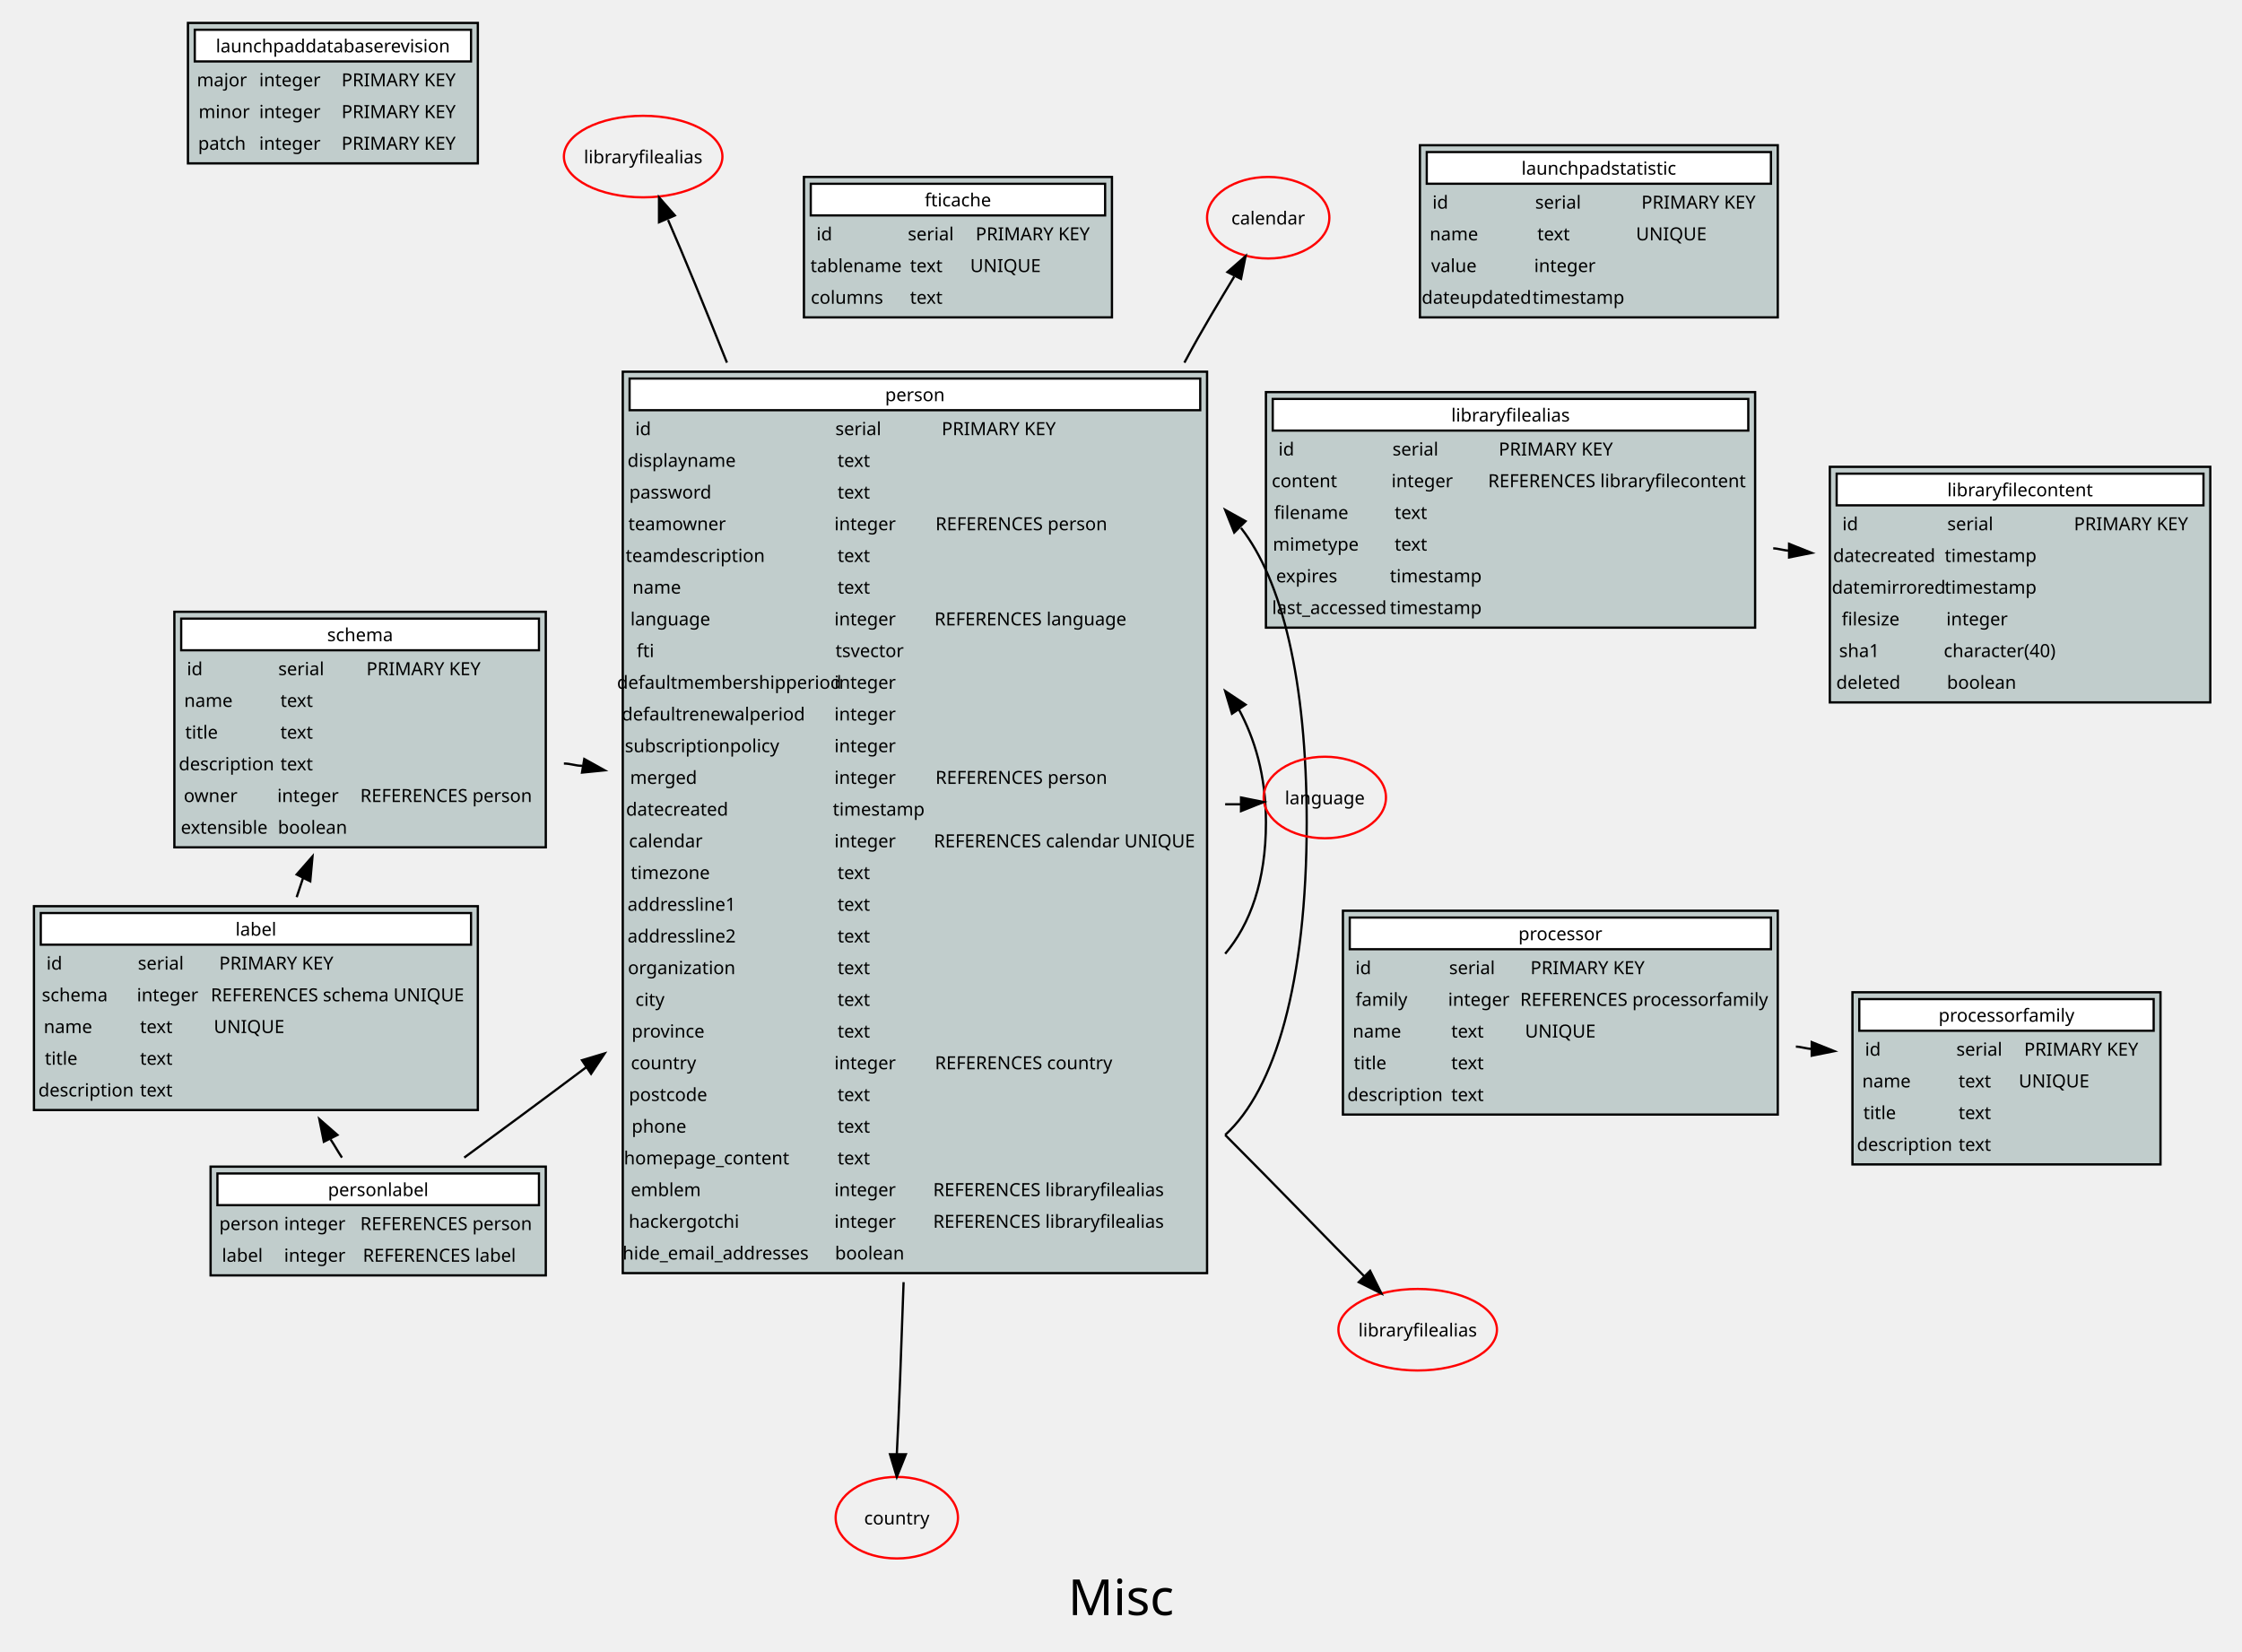
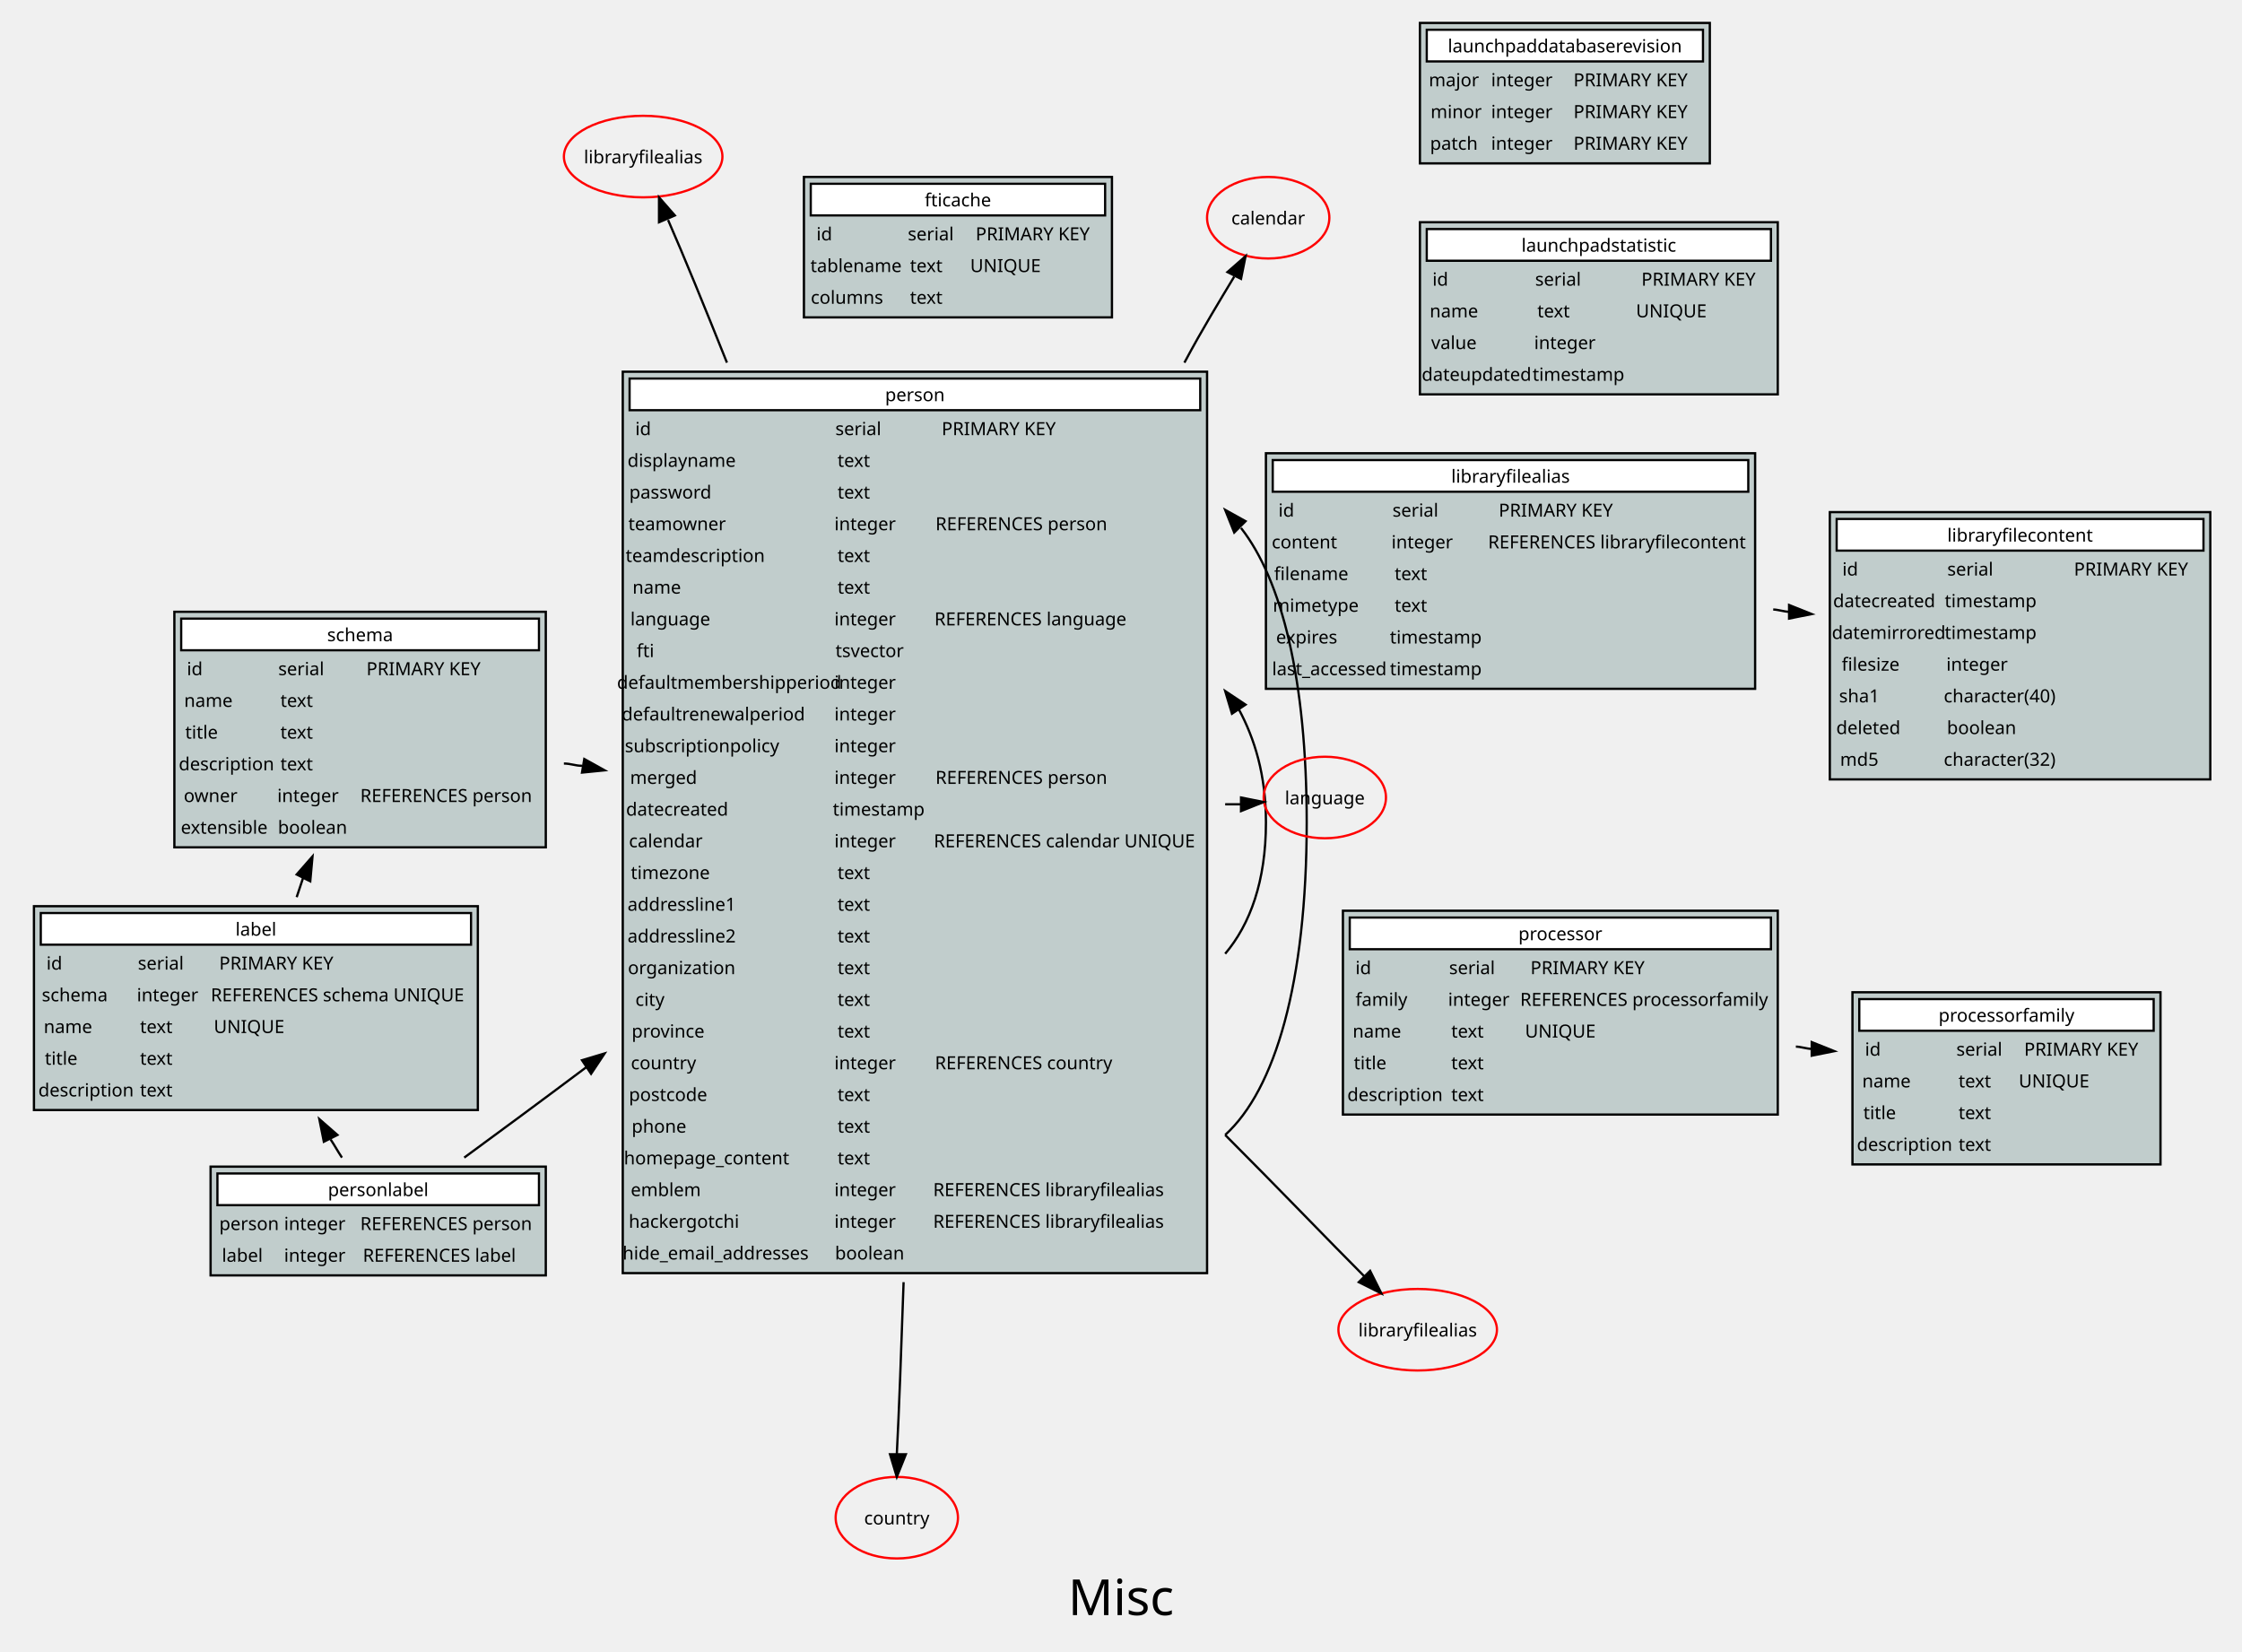
<svg xmlns="http://www.w3.org/2000/svg" width="991px" height="730px" viewBox="-1 -1 990 729">
  <g id="graph0" class="graph" style="font-family:Times-Roman;font-size:14.00;">
    <text text-anchor="middle" style="font-size:22.00;" x="494" y="712">Misc</text>
    <g id="node1" class="node">
      <polygon style="fill:#c1cdcc;stroke:#c1cdcc;" points="354,139 354,77 490,77 490,139 354,139" />
      <polygon style="fill:white;stroke:white;" points="357,94 357,80 487,80 487,94 357,94" />
      <text text-anchor="middle" style="font-size:8.00;" x="422" y="90">fticache</text>
      <polygon style="fill:none;stroke:black;" points="357,94 357,80 487,80 487,94 357,94" />
      <text text-anchor="middle" style="font-size:8.00;" x="363" y="105">id</text>
      <text text-anchor="middle" style="font-size:8.00;" x="410" y="105">serial</text>
      <text text-anchor="middle" style="font-size:8.00;" x="455" y="105"> PRIMARY KEY </text>
      <text text-anchor="middle" style="font-size:8.00;" x="377" y="119">tablename</text>
      <text text-anchor="middle" style="font-size:8.00;" x="408" y="119">text</text>
      <text text-anchor="middle" style="font-size:8.00;" x="443" y="119"> UNIQUE </text>
      <text text-anchor="middle" style="font-size:8.00;" x="373" y="133">columns</text>
      <text text-anchor="middle" style="font-size:8.00;" x="408" y="133">text</text>
      <polygon style="fill:none;stroke:black;" points="354,139 354,77 490,77 490,139 354,139" />
    </g>
    <g id="node2" class="node">
      <polygon style="fill:#c1cdcc;stroke:#c1cdcc;" points="14,489 14,399 210,399 210,489 14,489" />
      <polygon style="fill:white;stroke:white;" points="17,416 17,402 207,402 207,416 17,416" />
      <text text-anchor="middle" style="font-size:8.00;" x="112" y="412">label</text>
      <polygon style="fill:none;stroke:black;" points="17,416 17,402 207,402 207,416 17,416" />
      <text text-anchor="middle" style="font-size:8.00;" x="23" y="427">id</text>
      <text text-anchor="middle" style="font-size:8.00;" x="70" y="427">serial</text>
      <text text-anchor="middle" style="font-size:8.00;" x="121" y="427"> PRIMARY KEY </text>
      <text text-anchor="middle" style="font-size:8.00;" x="32" y="441">schema</text>
      <text text-anchor="middle" style="font-size:8.00;" x="73" y="441">integer</text>
      <text text-anchor="middle" style="font-size:8.00;" x="148" y="441"> REFERENCES schema UNIQUE </text>
      <text text-anchor="middle" style="font-size:8.00;" x="29" y="455">name</text>
      <text text-anchor="middle" style="font-size:8.00;" x="68" y="455">text</text>
      <text text-anchor="middle" style="font-size:8.00;" x="109" y="455"> UNIQUE </text>
      <text text-anchor="middle" style="font-size:8.00;" x="26" y="469">title</text>
      <text text-anchor="middle" style="font-size:8.00;" x="68" y="469">text</text>
      <text text-anchor="middle" style="font-size:8.00;" x="37" y="483">description</text>
      <text text-anchor="middle" style="font-size:8.00;" x="68" y="483">text</text>
      <polygon style="fill:none;stroke:black;" points="14,489 14,399 210,399 210,489 14,489" />
    </g>
    <g id="node11" class="node">
      <polygon style="fill:#c1cdcc;stroke:#c1cdcc;" points="76,373 76,269 240,269 240,373 76,373" />
      <polygon style="fill:white;stroke:white;" points="79,286 79,272 237,272 237,286 79,286" />
      <text text-anchor="middle" style="font-size:8.00;" x="158" y="282">schema</text>
      <polygon style="fill:none;stroke:black;" points="79,286 79,272 237,272 237,286 79,286" />
      <text text-anchor="middle" style="font-size:8.00;" x="85" y="297">id</text>
      <text text-anchor="middle" style="font-size:8.00;" x="132" y="297">serial</text>
      <text text-anchor="middle" style="font-size:8.00;" x="186" y="297"> PRIMARY KEY </text>
      <text text-anchor="middle" style="font-size:8.00;" x="91" y="311">name</text>
      <text text-anchor="middle" style="font-size:8.00;" x="130" y="311">text</text>
      <text text-anchor="middle" style="font-size:8.00;" x="88" y="325">title</text>
      <text text-anchor="middle" style="font-size:8.00;" x="130" y="325">text</text>
      <text text-anchor="middle" style="font-size:8.00;" x="99" y="339">description</text>
      <text text-anchor="middle" style="font-size:8.00;" x="130" y="339">text</text>
      <text text-anchor="middle" style="font-size:8.00;" x="92" y="353">owner</text>
      <text text-anchor="middle" style="font-size:8.00;" x="135" y="353">integer</text>
      <text text-anchor="middle" style="font-size:8.00;" x="196" y="353"> REFERENCES person </text>
      <text text-anchor="middle" style="font-size:8.00;" x="98" y="367">extensible</text>
      <text text-anchor="middle" style="font-size:8.00;" x="137" y="367">boolean</text>
      <polygon style="fill:none;stroke:black;" points="76,373 76,269 240,269 240,373 76,373" />
    </g>
    <g id="edge2" class="edge">
      <path style="fill:none;stroke:black;" d="M130,395C131,392 132,389 133,386" />
      <polygon style="fill:black;stroke:black;" points="130,385 137,377 136,388 130,385" />
    </g>
    <g id="node3" class="node">
-       <polygon style="fill:#c1cdcc;stroke:#c1cdcc;" points="82,71 82,9 210,9 210,71 82,71" />
-       <polygon style="fill:white;stroke:white;" points="85,26 85,12 207,12 207,26 85,26" />
-       <text text-anchor="middle" style="font-size:8.00;" x="146" y="22">launchpaddatabaserevision</text>
-       <polygon style="fill:none;stroke:black;" points="85,26 85,12 207,12 207,26 85,26" />
-       <text text-anchor="middle" style="font-size:8.00;" x="97" y="37">major</text>
-       <text text-anchor="middle" style="font-size:8.00;" x="127" y="37">integer</text>
-       <text text-anchor="middle" style="font-size:8.00;" x="175" y="37"> PRIMARY KEY </text>
-       <text text-anchor="middle" style="font-size:8.00;" x="98" y="51">minor</text>
-       <text text-anchor="middle" style="font-size:8.00;" x="127" y="51">integer</text>
-       <text text-anchor="middle" style="font-size:8.00;" x="175" y="51"> PRIMARY KEY </text>
-       <text text-anchor="middle" style="font-size:8.00;" x="97" y="65">patch</text>
-       <text text-anchor="middle" style="font-size:8.00;" x="127" y="65">integer</text>
-       <text text-anchor="middle" style="font-size:8.00;" x="175" y="65"> PRIMARY KEY </text>
-       <polygon style="fill:none;stroke:black;" points="82,71 82,9 210,9 210,71 82,71" />
+       <polygon style="fill:#c1cdcc;stroke:#c1cdcc;" points="626,71 626,9 754,9 754,71 626,71" />
+       <polygon style="fill:white;stroke:white;" points="629,26 629,12 751,12 751,26 629,26" />
+       <text text-anchor="middle" style="font-size:8.00;" x="690" y="22">launchpaddatabaserevision</text>
+       <polygon style="fill:none;stroke:black;" points="629,26 629,12 751,12 751,26 629,26" />
+       <text text-anchor="middle" style="font-size:8.00;" x="641" y="37">major</text>
+       <text text-anchor="middle" style="font-size:8.00;" x="671" y="37">integer</text>
+       <text text-anchor="middle" style="font-size:8.00;" x="719" y="37"> PRIMARY KEY </text>
+       <text text-anchor="middle" style="font-size:8.00;" x="642" y="51">minor</text>
+       <text text-anchor="middle" style="font-size:8.00;" x="671" y="51">integer</text>
+       <text text-anchor="middle" style="font-size:8.00;" x="719" y="51"> PRIMARY KEY </text>
+       <text text-anchor="middle" style="font-size:8.00;" x="641" y="65">patch</text>
+       <text text-anchor="middle" style="font-size:8.00;" x="671" y="65">integer</text>
+       <text text-anchor="middle" style="font-size:8.00;" x="719" y="65"> PRIMARY KEY </text>
+       <polygon style="fill:none;stroke:black;" points="626,71 626,9 754,9 754,71 626,71" />
    </g>
    <g id="node4" class="node">
-       <polygon style="fill:#c1cdcc;stroke:#c1cdcc;" points="626,139 626,63 784,63 784,139 626,139" />
-       <polygon style="fill:white;stroke:white;" points="629,80 629,66 781,66 781,80 629,80" />
-       <text text-anchor="middle" style="font-size:8.00;" x="705" y="76">launchpadstatistic</text>
-       <polygon style="fill:none;stroke:black;" points="629,80 629,66 781,66 781,80 629,80" />
-       <text text-anchor="middle" style="font-size:8.00;" x="635" y="91">id</text>
-       <text text-anchor="middle" style="font-size:8.00;" x="687" y="91">serial</text>
-       <text text-anchor="middle" style="font-size:8.00;" x="749" y="91"> PRIMARY KEY </text>
-       <text text-anchor="middle" style="font-size:8.00;" x="641" y="105">name</text>
-       <text text-anchor="middle" style="font-size:8.00;" x="685" y="105">text</text>
-       <text text-anchor="middle" style="font-size:8.00;" x="737" y="105"> UNIQUE </text>
-       <text text-anchor="middle" style="font-size:8.00;" x="641" y="119">value</text>
-       <text text-anchor="middle" style="font-size:8.00;" x="690" y="119">integer</text>
-       <text text-anchor="middle" style="font-size:8.00;" x="651" y="133">dateupdated</text>
-       <text text-anchor="middle" style="font-size:8.00;" x="696" y="133">timestamp</text>
-       <polygon style="fill:none;stroke:black;" points="626,139 626,63 784,63 784,139 626,139" />
+       <polygon style="fill:#c1cdcc;stroke:#c1cdcc;" points="626,173 626,97 784,97 784,173 626,173" />
+       <polygon style="fill:white;stroke:white;" points="629,114 629,100 781,100 781,114 629,114" />
+       <text text-anchor="middle" style="font-size:8.00;" x="705" y="110">launchpadstatistic</text>
+       <polygon style="fill:none;stroke:black;" points="629,114 629,100 781,100 781,114 629,114" />
+       <text text-anchor="middle" style="font-size:8.00;" x="635" y="125">id</text>
+       <text text-anchor="middle" style="font-size:8.00;" x="687" y="125">serial</text>
+       <text text-anchor="middle" style="font-size:8.00;" x="749" y="125"> PRIMARY KEY </text>
+       <text text-anchor="middle" style="font-size:8.00;" x="641" y="139">name</text>
+       <text text-anchor="middle" style="font-size:8.00;" x="685" y="139">text</text>
+       <text text-anchor="middle" style="font-size:8.00;" x="737" y="139"> UNIQUE </text>
+       <text text-anchor="middle" style="font-size:8.00;" x="641" y="153">value</text>
+       <text text-anchor="middle" style="font-size:8.00;" x="690" y="153">integer</text>
+       <text text-anchor="middle" style="font-size:8.00;" x="651" y="167">dateupdated</text>
+       <text text-anchor="middle" style="font-size:8.00;" x="696" y="167">timestamp</text>
+       <polygon style="fill:none;stroke:black;" points="626,173 626,97 784,97 784,173 626,173" />
    </g>
    <g id="node5" class="node">
-       <polygon style="fill:#c1cdcc;stroke:#c1cdcc;" points="558,276 558,172 774,172 774,276 558,276" />
-       <polygon style="fill:white;stroke:white;" points="561,189 561,175 771,175 771,189 561,189" />
-       <text text-anchor="middle" style="font-size:8.00;" x="666" y="185">libraryfilealias</text>
-       <polygon style="fill:none;stroke:black;" points="561,189 561,175 771,175 771,189 561,189" />
-       <text text-anchor="middle" style="font-size:8.00;" x="567" y="200">id</text>
-       <text text-anchor="middle" style="font-size:8.00;" x="624" y="200">serial</text>
-       <text text-anchor="middle" style="font-size:8.00;" x="686" y="200"> PRIMARY KEY </text>
-       <text text-anchor="middle" style="font-size:8.00;" x="575" y="214">content</text>
-       <text text-anchor="middle" style="font-size:8.00;" x="627" y="214">integer</text>
-       <text text-anchor="middle" style="font-size:8.00;" x="713" y="214"> REFERENCES libraryfilecontent </text>
-       <text text-anchor="middle" style="font-size:8.00;" x="578" y="228">filename</text>
-       <text text-anchor="middle" style="font-size:8.00;" x="622" y="228">text</text>
-       <text text-anchor="middle" style="font-size:8.00;" x="580" y="242">mimetype</text>
-       <text text-anchor="middle" style="font-size:8.00;" x="622" y="242">text</text>
-       <text text-anchor="middle" style="font-size:8.00;" x="576" y="256">expires</text>
-       <text text-anchor="middle" style="font-size:8.00;" x="633" y="256">timestamp</text>
-       <text text-anchor="middle" style="font-size:8.00;" x="586" y="270">last_accessed</text>
-       <text text-anchor="middle" style="font-size:8.00;" x="633" y="270">timestamp</text>
-       <polygon style="fill:none;stroke:black;" points="558,276 558,172 774,172 774,276 558,276" />
+       <polygon style="fill:#c1cdcc;stroke:#c1cdcc;" points="558,303 558,199 774,199 774,303 558,303" />
+       <polygon style="fill:white;stroke:white;" points="561,216 561,202 771,202 771,216 561,216" />
+       <text text-anchor="middle" style="font-size:8.00;" x="666" y="212">libraryfilealias</text>
+       <polygon style="fill:none;stroke:black;" points="561,216 561,202 771,202 771,216 561,216" />
+       <text text-anchor="middle" style="font-size:8.00;" x="567" y="227">id</text>
+       <text text-anchor="middle" style="font-size:8.00;" x="624" y="227">serial</text>
+       <text text-anchor="middle" style="font-size:8.00;" x="686" y="227"> PRIMARY KEY </text>
+       <text text-anchor="middle" style="font-size:8.00;" x="575" y="241">content</text>
+       <text text-anchor="middle" style="font-size:8.00;" x="627" y="241">integer</text>
+       <text text-anchor="middle" style="font-size:8.00;" x="713" y="241"> REFERENCES libraryfilecontent </text>
+       <text text-anchor="middle" style="font-size:8.00;" x="578" y="255">filename</text>
+       <text text-anchor="middle" style="font-size:8.00;" x="622" y="255">text</text>
+       <text text-anchor="middle" style="font-size:8.00;" x="580" y="269">mimetype</text>
+       <text text-anchor="middle" style="font-size:8.00;" x="622" y="269">text</text>
+       <text text-anchor="middle" style="font-size:8.00;" x="576" y="283">expires</text>
+       <text text-anchor="middle" style="font-size:8.00;" x="633" y="283">timestamp</text>
+       <text text-anchor="middle" style="font-size:8.00;" x="586" y="297">last_accessed</text>
+       <text text-anchor="middle" style="font-size:8.00;" x="633" y="297">timestamp</text>
+       <polygon style="fill:none;stroke:black;" points="558,303 558,199 774,199 774,303 558,303" />
    </g>
    <g id="node6" class="node">
-       <polygon style="fill:#c1cdcc;stroke:#c1cdcc;" points="807,309 807,205 975,205 975,309 807,309" />
-       <polygon style="fill:white;stroke:white;" points="810,222 810,208 972,208 972,222 810,222" />
-       <text text-anchor="middle" style="font-size:8.00;" x="891" y="218">libraryfilecontent</text>
-       <polygon style="fill:none;stroke:black;" points="810,222 810,208 972,208 972,222 810,222" />
-       <text text-anchor="middle" style="font-size:8.00;" x="816" y="233">id</text>
-       <text text-anchor="middle" style="font-size:8.00;" x="869" y="233">serial</text>
-       <text text-anchor="middle" style="font-size:8.00;" x="940" y="233"> PRIMARY KEY </text>
-       <text text-anchor="middle" style="font-size:8.00;" x="831" y="247">datecreated</text>
-       <text text-anchor="middle" style="font-size:8.00;" x="878" y="247">timestamp</text>
-       <text text-anchor="middle" style="font-size:8.00;" x="833" y="261">datemirrored</text>
-       <text text-anchor="middle" style="font-size:8.00;" x="878" y="261">timestamp</text>
-       <text text-anchor="middle" style="font-size:8.00;" x="825" y="275">filesize</text>
-       <text text-anchor="middle" style="font-size:8.00;" x="872" y="275">integer</text>
-       <text text-anchor="middle" style="font-size:8.00;" x="820" y="289">sha1</text>
-       <text text-anchor="middle" style="font-size:8.00;" x="882" y="289">character(40)</text>
-       <text text-anchor="middle" style="font-size:8.00;" x="824" y="303">deleted</text>
-       <text text-anchor="middle" style="font-size:8.00;" x="874" y="303">boolean</text>
-       <polygon style="fill:none;stroke:black;" points="807,309 807,205 975,205 975,309 807,309" />
+       <polygon style="fill:#c1cdcc;stroke:#c1cdcc;" points="807,343 807,225 975,225 975,343 807,343" />
+       <polygon style="fill:white;stroke:white;" points="810,242 810,228 972,228 972,242 810,242" />
+       <text text-anchor="middle" style="font-size:8.00;" x="891" y="238">libraryfilecontent</text>
+       <polygon style="fill:none;stroke:black;" points="810,242 810,228 972,228 972,242 810,242" />
+       <text text-anchor="middle" style="font-size:8.00;" x="816" y="253">id</text>
+       <text text-anchor="middle" style="font-size:8.00;" x="869" y="253">serial</text>
+       <text text-anchor="middle" style="font-size:8.00;" x="940" y="253"> PRIMARY KEY </text>
+       <text text-anchor="middle" style="font-size:8.00;" x="831" y="267">datecreated</text>
+       <text text-anchor="middle" style="font-size:8.00;" x="878" y="267">timestamp</text>
+       <text text-anchor="middle" style="font-size:8.00;" x="833" y="281">datemirrored</text>
+       <text text-anchor="middle" style="font-size:8.00;" x="878" y="281">timestamp</text>
+       <text text-anchor="middle" style="font-size:8.00;" x="825" y="295">filesize</text>
+       <text text-anchor="middle" style="font-size:8.00;" x="872" y="295">integer</text>
+       <text text-anchor="middle" style="font-size:8.00;" x="820" y="309">sha1</text>
+       <text text-anchor="middle" style="font-size:8.00;" x="882" y="309">character(40)</text>
+       <text text-anchor="middle" style="font-size:8.00;" x="824" y="323">deleted</text>
+       <text text-anchor="middle" style="font-size:8.00;" x="874" y="323">boolean</text>
+       <text text-anchor="middle" style="font-size:8.00;" x="820" y="337">md5</text>
+       <text text-anchor="middle" style="font-size:8.00;" x="882" y="337">character(32)</text>
+       <polygon style="fill:none;stroke:black;" points="807,343 807,225 975,225 975,343 807,343" />
    </g>
    <g id="edge4" class="edge">
-       <path style="fill:none;stroke:black;" d="M782,241C784,241 787,242 789,242" />
-       <polygon style="fill:black;stroke:black;" points="789,239 799,243 789,245 789,239" />
+       <path style="fill:none;stroke:black;" d="M782,268C784,268 787,269 789,269" />
+       <polygon style="fill:black;stroke:black;" points="789,266 799,270 789,272 789,266" />
    </g>
    <g id="node7" class="node">
      <polygon style="fill:#c1cdcc;stroke:#c1cdcc;" points="274,561 274,163 532,163 532,561 274,561" />
      <polygon style="fill:white;stroke:white;" points="277,180 277,166 529,166 529,180 277,180" />
      <text text-anchor="middle" style="font-size:8.00;" x="403" y="176">person</text>
      <polygon style="fill:none;stroke:black;" points="277,180 277,166 529,166 529,180 277,180" />
      <text text-anchor="middle" style="font-size:8.00;" x="283" y="191">id</text>
      <text text-anchor="middle" style="font-size:8.00;" x="378" y="191">serial</text>
      <text text-anchor="middle" style="font-size:8.00;" x="440" y="191"> PRIMARY KEY </text>
      <text text-anchor="middle" style="font-size:8.00;" x="300" y="205">displayname</text>
      <text text-anchor="middle" style="font-size:8.00;" x="376" y="205">text</text>
      <text text-anchor="middle" style="font-size:8.00;" x="295" y="219">password</text>
      <text text-anchor="middle" style="font-size:8.00;" x="376" y="219">text</text>
      <text text-anchor="middle" style="font-size:8.00;" x="298" y="233">teamowner</text>
      <text text-anchor="middle" style="font-size:8.00;" x="381" y="233">integer</text>
      <text text-anchor="middle" style="font-size:8.00;" x="450" y="233"> REFERENCES person </text>
      <text text-anchor="middle" style="font-size:8.00;" x="306" y="247">teamdescription</text>
      <text text-anchor="middle" style="font-size:8.00;" x="376" y="247">text</text>
      <text text-anchor="middle" style="font-size:8.00;" x="289" y="261">name</text>
      <text text-anchor="middle" style="font-size:8.00;" x="376" y="261">text</text>
      <text text-anchor="middle" style="font-size:8.00;" x="295" y="275">language</text>
      <text text-anchor="middle" style="font-size:8.00;" x="381" y="275">integer</text>
      <text text-anchor="middle" style="font-size:8.00;" x="454" y="275"> REFERENCES language </text>
      <text text-anchor="middle" style="font-size:8.00;" x="284" y="289">fti</text>
      <text text-anchor="middle" style="font-size:8.00;" x="383" y="289">tsvector</text>
      <text text-anchor="middle" style="font-size:8.00;" x="321" y="303">defaultmembershipperiod</text>
      <text text-anchor="middle" style="font-size:8.00;" x="381" y="303">integer</text>
      <text text-anchor="middle" style="font-size:8.00;" x="314" y="317">defaultrenewalperiod</text>
      <text text-anchor="middle" style="font-size:8.00;" x="381" y="317">integer</text>
      <text text-anchor="middle" style="font-size:8.00;" x="309" y="331">subscriptionpolicy</text>
      <text text-anchor="middle" style="font-size:8.00;" x="381" y="331">integer</text>
      <text text-anchor="middle" style="font-size:8.00;" x="292" y="345">merged</text>
      <text text-anchor="middle" style="font-size:8.00;" x="381" y="345">integer</text>
      <text text-anchor="middle" style="font-size:8.00;" x="450" y="345"> REFERENCES person </text>
      <text text-anchor="middle" style="font-size:8.00;" x="298" y="359">datecreated</text>
      <text text-anchor="middle" style="font-size:8.00;" x="387" y="359">timestamp</text>
      <text text-anchor="middle" style="font-size:8.00;" x="293" y="373">calendar</text>
      <text text-anchor="middle" style="font-size:8.00;" x="381" y="373">integer</text>
      <text text-anchor="middle" style="font-size:8.00;" x="469" y="373"> REFERENCES calendar UNIQUE </text>
      <text text-anchor="middle" style="font-size:8.00;" x="295" y="387">timezone</text>
      <text text-anchor="middle" style="font-size:8.00;" x="376" y="387">text</text>
      <text text-anchor="middle" style="font-size:8.00;" x="300" y="401">addressline1</text>
      <text text-anchor="middle" style="font-size:8.00;" x="376" y="401">text</text>
      <text text-anchor="middle" style="font-size:8.00;" x="300" y="415">addressline2</text>
      <text text-anchor="middle" style="font-size:8.00;" x="376" y="415">text</text>
      <text text-anchor="middle" style="font-size:8.00;" x="300" y="429">organization</text>
      <text text-anchor="middle" style="font-size:8.00;" x="376" y="429">text</text>
      <text text-anchor="middle" style="font-size:8.00;" x="286" y="443">city</text>
      <text text-anchor="middle" style="font-size:8.00;" x="376" y="443">text</text>
      <text text-anchor="middle" style="font-size:8.00;" x="294" y="457">province</text>
      <text text-anchor="middle" style="font-size:8.00;" x="376" y="457">text</text>
      <text text-anchor="middle" style="font-size:8.00;" x="292" y="471">country</text>
      <text text-anchor="middle" style="font-size:8.00;" x="381" y="471">integer</text>
      <text text-anchor="middle" style="font-size:8.00;" x="451" y="471"> REFERENCES country </text>
      <text text-anchor="middle" style="font-size:8.00;" x="294" y="485">postcode</text>
      <text text-anchor="middle" style="font-size:8.00;" x="376" y="485">text</text>
      <text text-anchor="middle" style="font-size:8.00;" x="290" y="499">phone</text>
      <text text-anchor="middle" style="font-size:8.00;" x="376" y="499">text</text>
      <text text-anchor="middle" style="font-size:8.00;" x="311" y="513">homepage_content</text>
      <text text-anchor="middle" style="font-size:8.00;" x="376" y="513">text</text>
      <text text-anchor="middle" style="font-size:8.00;" x="293" y="527">emblem</text>
      <text text-anchor="middle" style="font-size:8.00;" x="381" y="527">integer</text>
      <text text-anchor="middle" style="font-size:8.00;" x="462" y="527"> REFERENCES libraryfilealias </text>
      <text text-anchor="middle" style="font-size:8.00;" x="301" y="541">hackergotchi</text>
      <text text-anchor="middle" style="font-size:8.00;" x="381" y="541">integer</text>
      <text text-anchor="middle" style="font-size:8.00;" x="462" y="541"> REFERENCES libraryfilealias </text>
      <text text-anchor="middle" style="font-size:8.00;" x="315" y="555">hide_email_addresses</text>
      <text text-anchor="middle" style="font-size:8.00;" x="383" y="555">boolean</text>
      <polygon style="fill:none;stroke:black;" points="274,561 274,163 532,163 532,561 274,561" />
    </g>
    <g id="edge6" class="edge">
      <path style="fill:none;stroke:black;" d="M540,420C551,407 558,388 558,362 558,341 553,325 546,312" />
      <polygon style="fill:black;stroke:black;" points="543,314 540,304 549,310 543,314" />
    </g>
    <g id="edge10" class="edge">
      <path style="fill:none;stroke:black;" d="M540,500C562,480 576,433 576,362 576,299 565,255 547,232" />
      <polygon style="fill:black;stroke:black;" points="544,234 540,224 549,229 544,234" />
    </g>
    <g id="node15" class="node">
      <ellipse cx="584" cy="351" rx="27" ry="18" style="fill:none;stroke:red;" />
      <text text-anchor="middle" style="font-size:8.00;" x="584" y="354">language</text>
    </g>
    <g id="edge8" class="edge">
      <path style="fill:none;stroke:black;" d="M540,354C542,354 545,354 547,354" />
      <polygon style="fill:black;stroke:black;" points="547,351 557,353 547,357 547,351" />
    </g>
    <g id="node18" class="node">
      <ellipse cx="559" cy="95" rx="27" ry="18" style="fill:none;stroke:red;" />
      <text text-anchor="middle" style="font-size:8.00;" x="559" y="98">calendar</text>
    </g>
    <g id="edge12" class="edge">
      <path style="fill:none;stroke:black;" d="M522,159C530,144 538,131 544,121" />
      <polygon style="fill:black;stroke:black;" points="541,119 549,112 547,122 541,119" />
    </g>
    <g id="node20" class="node">
      <ellipse cx="395" cy="669" rx="27" ry="18" style="fill:none;stroke:red;" />
      <text text-anchor="middle" style="font-size:8.00;" x="395" y="672">country</text>
    </g>
    <g id="edge14" class="edge">
      <path style="fill:none;stroke:black;" d="M398,565C397,594 396,622 395,641" />
      <polygon style="fill:black;stroke:black;" points="399,641 395,651 392,641 399,641" />
    </g>
    <g id="node22" class="node">
      <ellipse cx="625" cy="586" rx="35" ry="18" style="fill:none;stroke:red;" />
      <text text-anchor="middle" style="font-size:8.00;" x="625" y="589">libraryfilealias</text>
    </g>
    <g id="edge16" class="edge">
      <path style="fill:none;stroke:black;" d="M540,500C564,524 586,547 602,563" />
      <polygon style="fill:black;stroke:black;" points="604,560 609,570 599,565 604,560" />
    </g>
    <g id="node24" class="node">
      <ellipse cx="283" cy="68" rx="35" ry="18" style="fill:none;stroke:red;" />
      <text text-anchor="middle" style="font-size:8.00;" x="283" y="71">libraryfilealias</text>
    </g>
    <g id="edge18" class="edge">
      <path style="fill:none;stroke:black;" d="M320,159C310,134 301,112 294,96" />
      <polygon style="fill:black;stroke:black;" points="290,97 290,86 297,94 290,97" />
    </g>
    <g id="node8" class="node">
      <polygon style="fill:#c1cdcc;stroke:#c1cdcc;" points="92,562 92,514 240,514 240,562 92,562" />
      <polygon style="fill:white;stroke:white;" points="95,531 95,517 237,517 237,531 95,531" />
      <text text-anchor="middle" style="font-size:8.00;" x="166" y="527">personlabel</text>
      <polygon style="fill:none;stroke:black;" points="95,531 95,517 237,517 237,531 95,531" />
      <text text-anchor="middle" style="font-size:8.00;" x="109" y="542">person</text>
      <text text-anchor="middle" style="font-size:8.00;" x="138" y="542">integer</text>
      <text text-anchor="middle" style="font-size:8.00;" x="196" y="542"> REFERENCES person </text>
      <text text-anchor="middle" style="font-size:8.00;" x="106" y="556">label</text>
      <text text-anchor="middle" style="font-size:8.00;" x="138" y="556">integer</text>
      <text text-anchor="middle" style="font-size:8.00;" x="193" y="556"> REFERENCES label </text>
      <polygon style="fill:none;stroke:black;" points="92,562 92,514 240,514 240,562 92,562" />
    </g>
    <g id="edge22" class="edge">
      <path style="fill:none;stroke:black;" d="M150,510C148,507 147,505 145,502" />
      <polygon style="fill:black;stroke:black;" points="142,503 140,493 148,500 142,503" />
    </g>
    <g id="edge20" class="edge">
      <path style="fill:none;stroke:black;" d="M204,510C219,499 238,485 258,470" />
      <polygon style="fill:black;stroke:black;" points="256,467 266,464 260,473 256,467" />
    </g>
    <g id="node9" class="node">
      <polygon style="fill:#c1cdcc;stroke:#c1cdcc;" points="592,491 592,401 784,401 784,491 592,491" />
      <polygon style="fill:white;stroke:white;" points="595,418 595,404 781,404 781,418 595,418" />
      <text text-anchor="middle" style="font-size:8.00;" x="688" y="414">processor</text>
      <polygon style="fill:none;stroke:black;" points="595,418 595,404 781,404 781,418 595,418" />
      <text text-anchor="middle" style="font-size:8.00;" x="601" y="429">id</text>
      <text text-anchor="middle" style="font-size:8.00;" x="649" y="429">serial</text>
      <text text-anchor="middle" style="font-size:8.00;" x="700" y="429"> PRIMARY KEY </text>
      <text text-anchor="middle" style="font-size:8.00;" x="609" y="443">family</text>
      <text text-anchor="middle" style="font-size:8.00;" x="652" y="443">integer</text>
      <text text-anchor="middle" style="font-size:8.00;" x="725" y="443"> REFERENCES processorfamily </text>
      <text text-anchor="middle" style="font-size:8.00;" x="607" y="457">name</text>
      <text text-anchor="middle" style="font-size:8.00;" x="647" y="457">text</text>
      <text text-anchor="middle" style="font-size:8.00;" x="688" y="457"> UNIQUE </text>
      <text text-anchor="middle" style="font-size:8.00;" x="604" y="471">title</text>
      <text text-anchor="middle" style="font-size:8.00;" x="647" y="471">text</text>
      <text text-anchor="middle" style="font-size:8.00;" x="615" y="485">description</text>
      <text text-anchor="middle" style="font-size:8.00;" x="647" y="485">text</text>
      <polygon style="fill:none;stroke:black;" points="592,491 592,401 784,401 784,491 592,491" />
    </g>
    <g id="node10" class="node">
      <polygon style="fill:#c1cdcc;stroke:#c1cdcc;" points="817,513 817,437 953,437 953,513 817,513" />
      <polygon style="fill:white;stroke:white;" points="820,454 820,440 950,440 950,454 820,454" />
      <text text-anchor="middle" style="font-size:8.00;" x="885" y="450">processorfamily</text>
      <polygon style="fill:none;stroke:black;" points="820,454 820,440 950,440 950,454 820,454" />
      <text text-anchor="middle" style="font-size:8.00;" x="826" y="465">id</text>
      <text text-anchor="middle" style="font-size:8.00;" x="873" y="465">serial</text>
      <text text-anchor="middle" style="font-size:8.00;" x="918" y="465"> PRIMARY KEY </text>
      <text text-anchor="middle" style="font-size:8.00;" x="832" y="479">name</text>
      <text text-anchor="middle" style="font-size:8.00;" x="871" y="479">text</text>
      <text text-anchor="middle" style="font-size:8.00;" x="906" y="479"> UNIQUE </text>
      <text text-anchor="middle" style="font-size:8.00;" x="829" y="493">title</text>
      <text text-anchor="middle" style="font-size:8.00;" x="871" y="493">text</text>
      <text text-anchor="middle" style="font-size:8.00;" x="840" y="507">description</text>
      <text text-anchor="middle" style="font-size:8.00;" x="871" y="507">text</text>
      <polygon style="fill:none;stroke:black;" points="817,513 817,437 953,437 953,513 817,513" />
    </g>
    <g id="edge24" class="edge">
      <path style="fill:none;stroke:black;" d="M792,461C794,461 797,462 799,462" />
      <polygon style="fill:black;stroke:black;" points="799,459 809,463 799,465 799,459" />
    </g>
    <g id="edge26" class="edge">
      <path style="fill:none;stroke:black;" d="M248,336C251,336 253,337 256,337" />
      <polygon style="fill:black;stroke:black;" points="257,334 266,339 256,340 257,334" />
    </g>
  </g>
</svg>
